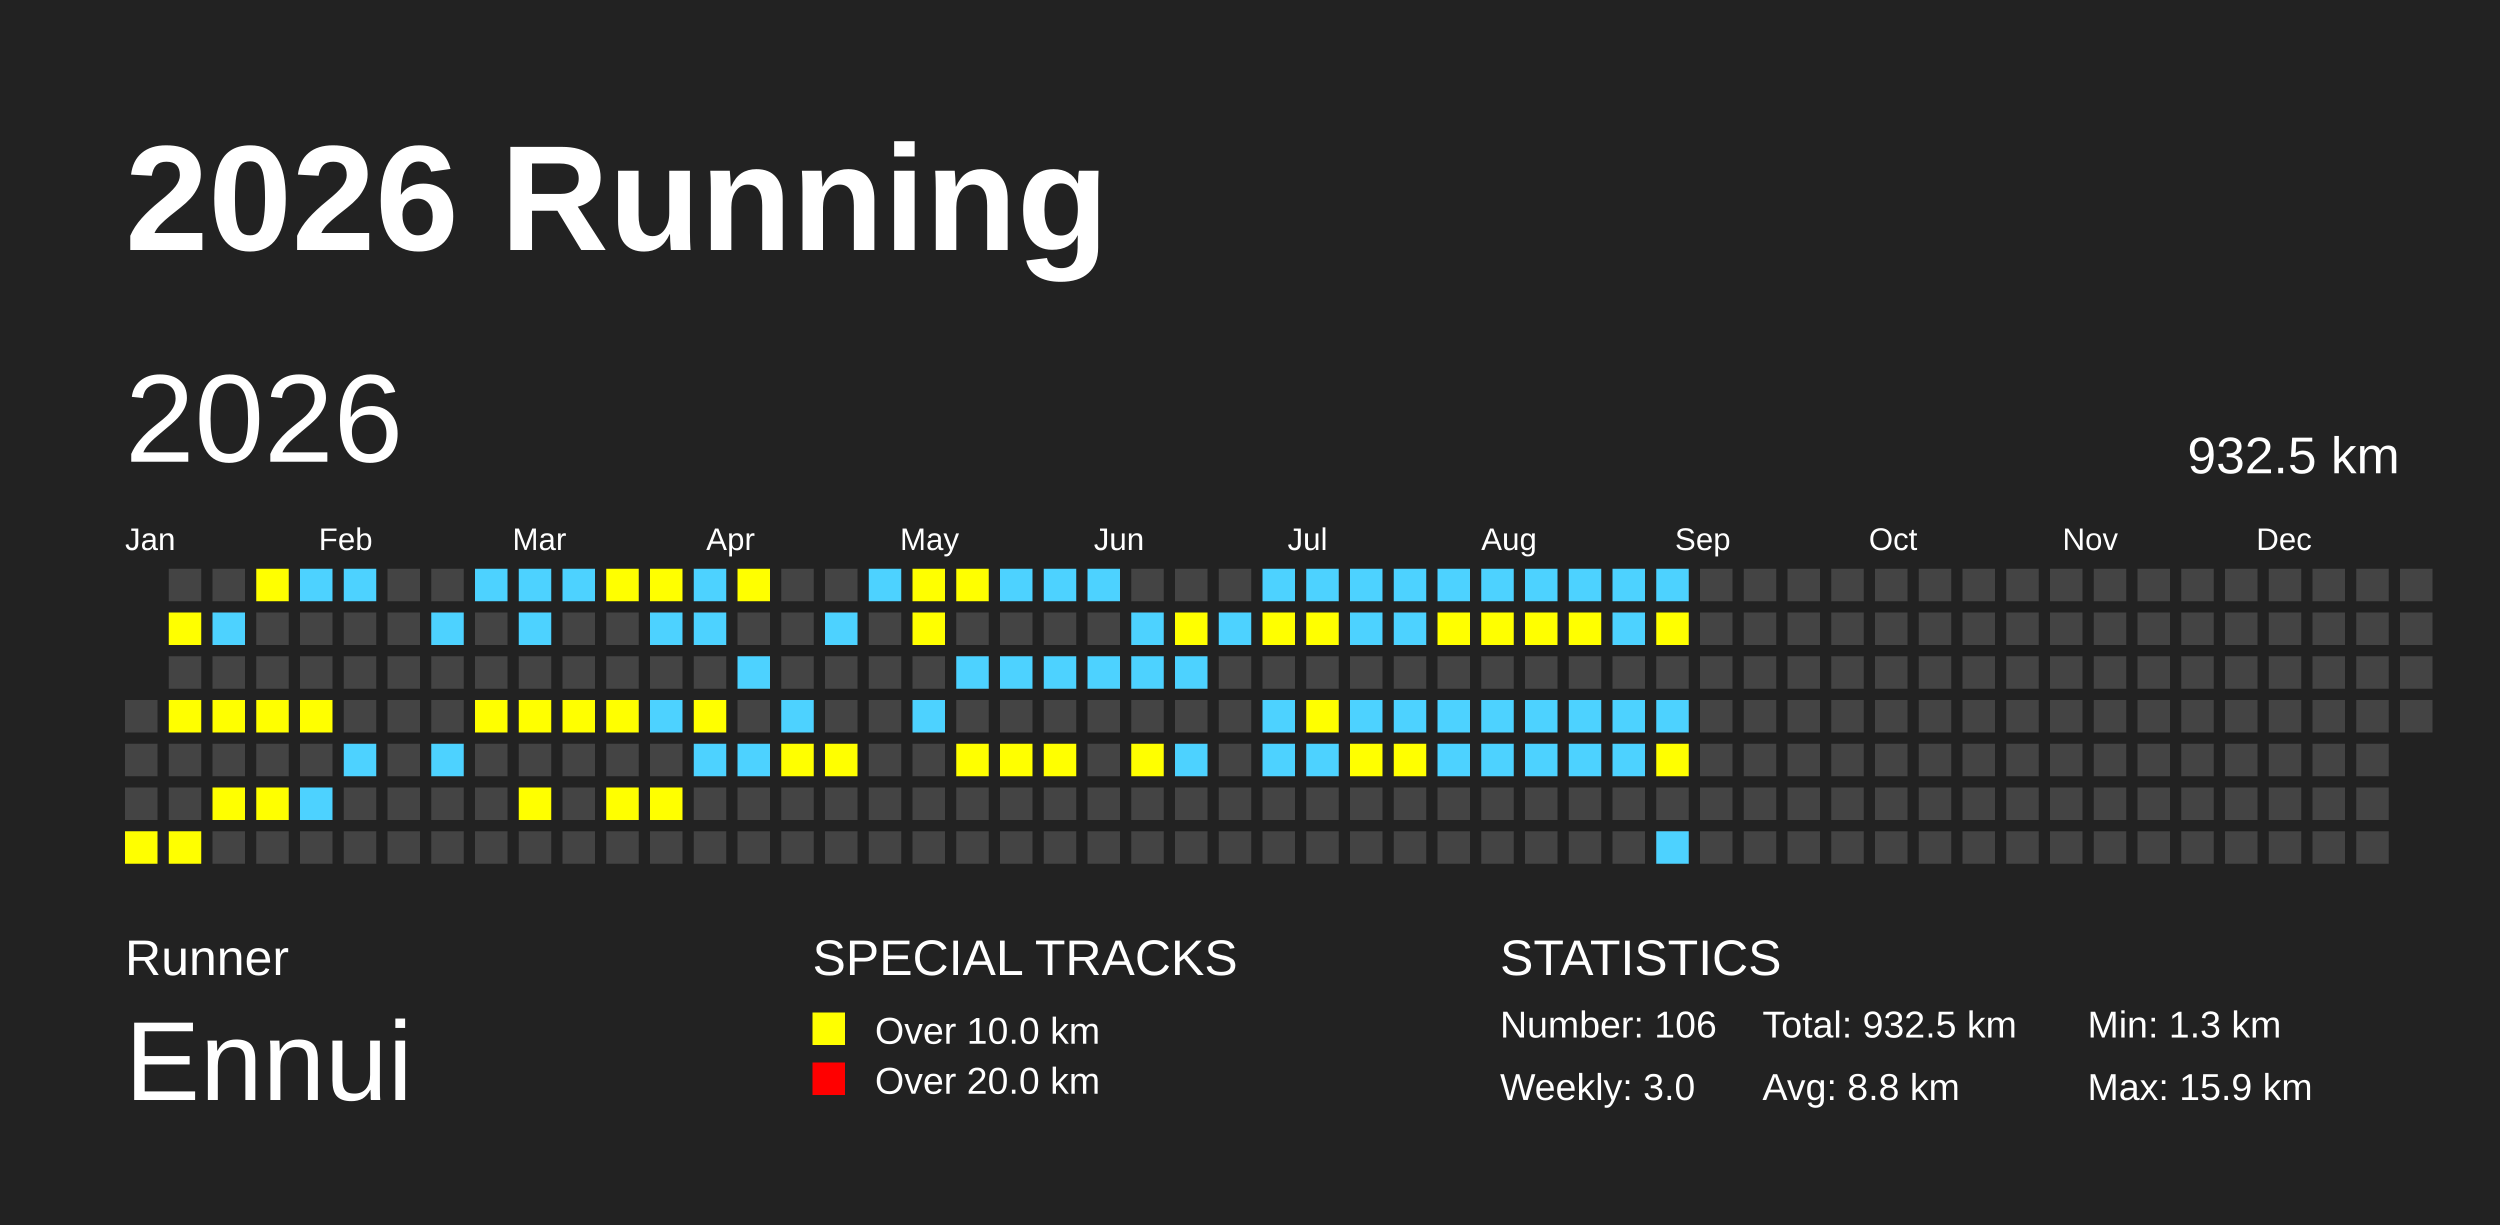
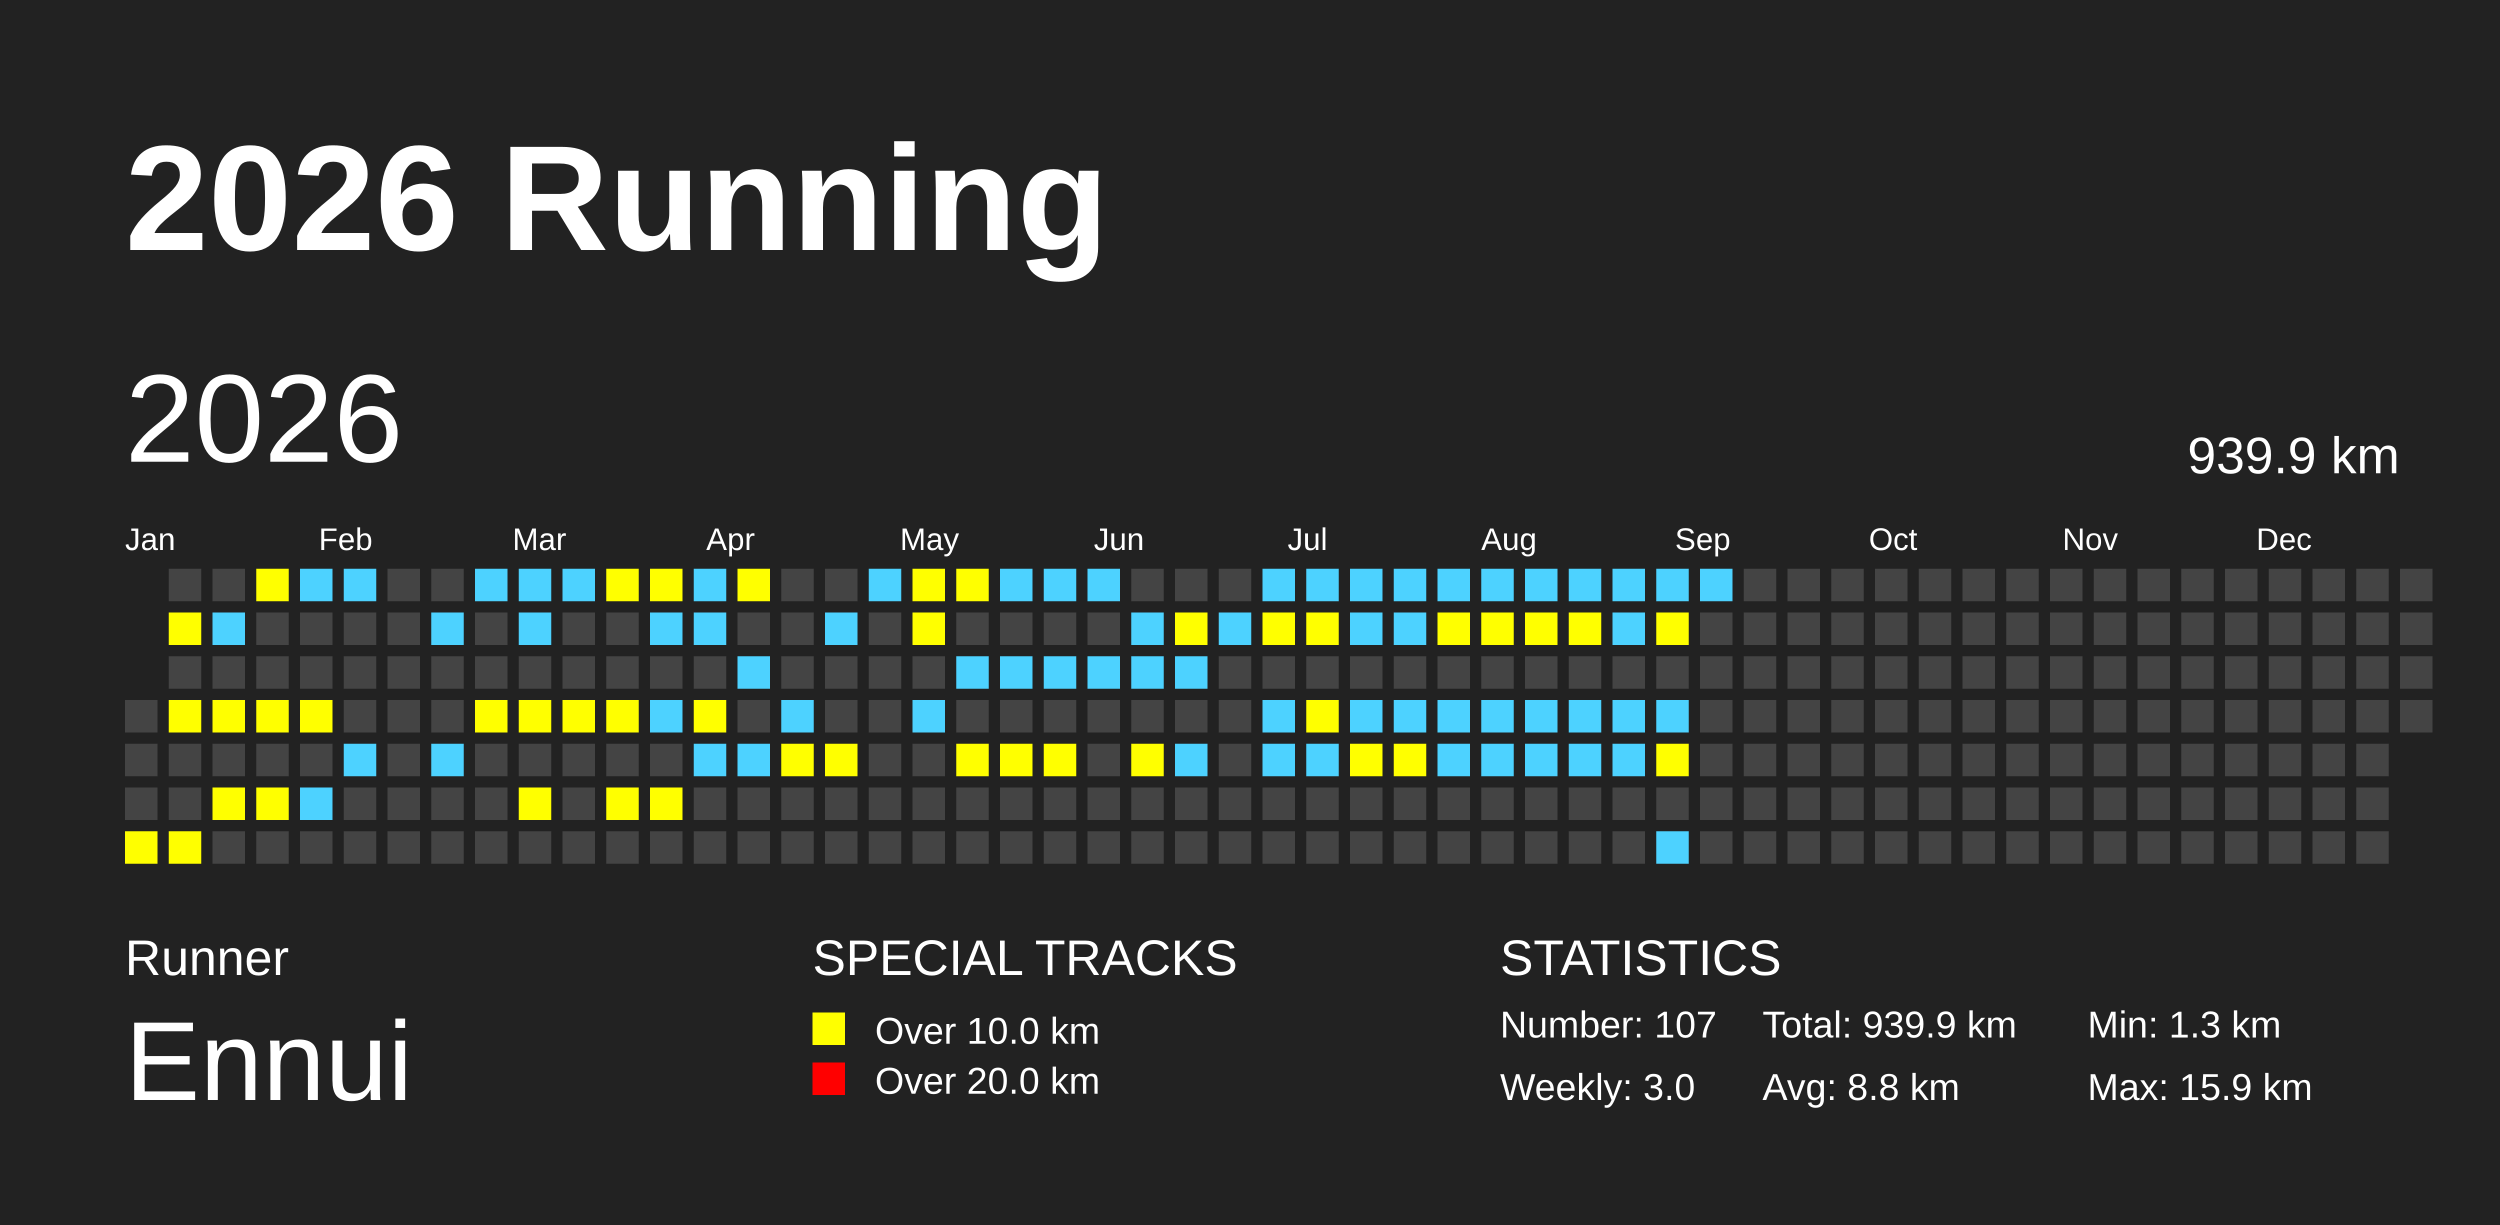
<svg xmlns="http://www.w3.org/2000/svg" baseProfile="full" height="98mm" version="1.1" viewBox="0,0,200,98" width="200mm">
  <defs />
  <rect fill="#222222" height="98" width="200" x="0" y="0" />
  <text fill="#FFFFFF" style="font-size:12px; font-family:Arial; font-weight:bold;" x="10" y="20">2026 Running</text>
  <text fill="#FFFFFF" style="font-size:4px; font-family:Arial" x="10" y="78">Runner</text>
  <text fill="#FFFFFF" style="font-size:9px; font-family:Arial" x="10" y="88">Ennui</text>
  <text fill="#FFFFFF" style="font-size:4px; font-family:Arial" x="65" y="78">SPECIAL TRACKS</text>
  <rect fill="yellow" height="2.6" width="2.6" x="65" y="81" />
  <text fill="#FFFFFF" style="font-size:3px; font-family:Arial" x="70" y="83.5">Over 10.0 km</text>
  <rect fill="red" height="2.6" width="2.6" x="65" y="85" />
  <text fill="#FFFFFF" style="font-size:3px; font-family:Arial" x="70" y="87.5">Over 20.0 km</text>
  <text fill="#FFFFFF" style="font-size:4px; font-family:Arial" x="120" y="78">STATISTICS</text>
-   <text fill="#FFFFFF" style="font-size:3px; font-family:Arial" x="120" y="83">Number: 106</text>
+   <text fill="#FFFFFF" style="font-size:3px; font-family:Arial" x="120" y="83">Number: 107</text>
  <text fill="#FFFFFF" style="font-size:3px; font-family:Arial" x="120" y="88">Weekly: 3.0</text>
-   <text fill="#FFFFFF" style="font-size:3px; font-family:Arial" x="141" y="83">Total: 932.5 km</text>
+   <text fill="#FFFFFF" style="font-size:3px; font-family:Arial" x="141" y="83">Total: 939.9 km</text>
  <text fill="#FFFFFF" style="font-size:3px; font-family:Arial" x="141" y="88">Avg: 8.8 km</text>
  <text fill="#FFFFFF" style="font-size:3px; font-family:Arial" x="167" y="83">Min: 1.3 km</text>
  <text fill="#FFFFFF" style="font-size:3px; font-family:Arial" x="167" y="88">Max: 15.9 km</text>
  <text dominant-baseline="hanging" fill="#FFFFFF" style="font-size:10.0px; font-family:Arial;" x="10" y="30">2026</text>
-   <text dominant-baseline="hanging" fill="#FFFFFF" style="font-size:4.125px; font-family:Arial;" x="175" y="35">932.5 km</text>
+   <text dominant-baseline="hanging" fill="#FFFFFF" style="font-size:4.125px; font-family:Arial;" x="175" y="35">939.9 km</text>
  <text fill="#FFFFFF" style="font-size:2.5px; font-family:Arial" x="10.0" y="44">Jan</text>
  <text fill="#FFFFFF" style="font-size:2.5px; font-family:Arial" x="25.5" y="44">Feb</text>
  <text fill="#FFFFFF" style="font-size:2.5px; font-family:Arial" x="41.0" y="44">Mar</text>
  <text fill="#FFFFFF" style="font-size:2.5px; font-family:Arial" x="56.5" y="44">Apr</text>
  <text fill="#FFFFFF" style="font-size:2.5px; font-family:Arial" x="72.0" y="44">May</text>
  <text fill="#FFFFFF" style="font-size:2.5px; font-family:Arial" x="87.5" y="44">Jun</text>
  <text fill="#FFFFFF" style="font-size:2.5px; font-family:Arial" x="103.0" y="44">Jul</text>
  <text fill="#FFFFFF" style="font-size:2.5px; font-family:Arial" x="118.5" y="44">Aug</text>
  <text fill="#FFFFFF" style="font-size:2.5px; font-family:Arial" x="134.0" y="44">Sep</text>
  <text fill="#FFFFFF" style="font-size:2.5px; font-family:Arial" x="149.5" y="44">Oct</text>
  <text fill="#FFFFFF" style="font-size:2.5px; font-family:Arial" x="165.0" y="44">Nov</text>
  <text fill="#FFFFFF" style="font-size:2.5px; font-family:Arial" x="180.5" y="44">Dec</text>
  <rect fill="#444444" height="2.6" width="2.6" x="10.0" y="56.0" />
  <rect fill="#444444" height="2.6" width="2.6" x="10.0" y="59.5" />
  <rect fill="#444444" height="2.6" width="2.6" x="10.0" y="63.0" />
  <rect fill="yellow" height="2.6" width="2.6" x="10.0" y="66.5" />
  <rect fill="#444444" height="2.6" width="2.6" x="13.5" y="45.5" />
  <rect fill="yellow" height="2.6" width="2.6" x="13.5" y="49.0" />
  <rect fill="#444444" height="2.6" width="2.6" x="13.5" y="52.5" />
  <rect fill="yellow" height="2.6" width="2.6" x="13.5" y="56.0" />
  <rect fill="#444444" height="2.6" width="2.6" x="13.5" y="59.5" />
  <rect fill="#444444" height="2.6" width="2.6" x="13.5" y="63.0" />
  <rect fill="yellow" height="2.6" width="2.6" x="13.5" y="66.5" />
  <rect fill="#444444" height="2.6" width="2.6" x="17.0" y="45.5" />
  <rect fill="#4DD2FF" height="2.6" width="2.6" x="17.0" y="49.0" />
  <rect fill="#444444" height="2.6" width="2.6" x="17.0" y="52.5" />
  <rect fill="yellow" height="2.6" width="2.6" x="17.0" y="56.0" />
  <rect fill="#444444" height="2.6" width="2.6" x="17.0" y="59.5" />
  <rect fill="yellow" height="2.6" width="2.6" x="17.0" y="63.0" />
  <rect fill="#444444" height="2.6" width="2.6" x="17.0" y="66.5" />
  <rect fill="yellow" height="2.6" width="2.6" x="20.5" y="45.5" />
  <rect fill="#444444" height="2.6" width="2.6" x="20.5" y="49.0" />
  <rect fill="#444444" height="2.6" width="2.6" x="20.5" y="52.5" />
  <rect fill="yellow" height="2.6" width="2.6" x="20.5" y="56.0" />
  <rect fill="#444444" height="2.6" width="2.6" x="20.5" y="59.5" />
  <rect fill="yellow" height="2.6" width="2.6" x="20.5" y="63.0" />
  <rect fill="#444444" height="2.6" width="2.6" x="20.5" y="66.5" />
  <rect fill="#4DD2FF" height="2.6" width="2.6" x="24.0" y="45.5" />
  <rect fill="#444444" height="2.6" width="2.6" x="24.0" y="49.0" />
  <rect fill="#444444" height="2.6" width="2.6" x="24.0" y="52.5" />
  <rect fill="yellow" height="2.6" width="2.6" x="24.0" y="56.0" />
  <rect fill="#444444" height="2.6" width="2.6" x="24.0" y="59.5" />
  <rect fill="#4DD2FF" height="2.6" width="2.6" x="24.0" y="63.0" />
  <rect fill="#444444" height="2.6" width="2.6" x="24.0" y="66.5" />
  <rect fill="#4DD2FF" height="2.6" width="2.6" x="27.5" y="45.5" />
  <rect fill="#444444" height="2.6" width="2.6" x="27.5" y="49.0" />
  <rect fill="#444444" height="2.6" width="2.6" x="27.5" y="52.5" />
  <rect fill="#444444" height="2.6" width="2.6" x="27.5" y="56.0" />
  <rect fill="#4DD2FF" height="2.6" width="2.6" x="27.5" y="59.5" />
  <rect fill="#444444" height="2.6" width="2.6" x="27.5" y="63.0" />
  <rect fill="#444444" height="2.6" width="2.6" x="27.5" y="66.5" />
  <rect fill="#444444" height="2.6" width="2.6" x="31.0" y="45.5" />
  <rect fill="#444444" height="2.6" width="2.6" x="31.0" y="49.0" />
  <rect fill="#444444" height="2.6" width="2.6" x="31.0" y="52.5" />
  <rect fill="#444444" height="2.6" width="2.6" x="31.0" y="56.0" />
  <rect fill="#444444" height="2.6" width="2.6" x="31.0" y="59.5" />
  <rect fill="#444444" height="2.6" width="2.6" x="31.0" y="63.0" />
  <rect fill="#444444" height="2.6" width="2.6" x="31.0" y="66.5" />
  <rect fill="#444444" height="2.6" width="2.6" x="34.5" y="45.5" />
  <rect fill="#4DD2FF" height="2.6" width="2.6" x="34.5" y="49.0" />
  <rect fill="#444444" height="2.6" width="2.6" x="34.5" y="52.5" />
  <rect fill="#444444" height="2.6" width="2.6" x="34.5" y="56.0" />
  <rect fill="#4DD2FF" height="2.6" width="2.6" x="34.5" y="59.5" />
  <rect fill="#444444" height="2.6" width="2.6" x="34.5" y="63.0" />
  <rect fill="#444444" height="2.6" width="2.6" x="34.5" y="66.5" />
  <rect fill="#4DD2FF" height="2.6" width="2.6" x="38.0" y="45.5" />
  <rect fill="#444444" height="2.6" width="2.6" x="38.0" y="49.0" />
  <rect fill="#444444" height="2.6" width="2.6" x="38.0" y="52.5" />
  <rect fill="yellow" height="2.6" width="2.6" x="38.0" y="56.0" />
  <rect fill="#444444" height="2.6" width="2.6" x="38.0" y="59.5" />
  <rect fill="#444444" height="2.6" width="2.6" x="38.0" y="63.0" />
  <rect fill="#444444" height="2.6" width="2.6" x="38.0" y="66.5" />
  <rect fill="#4DD2FF" height="2.6" width="2.6" x="41.5" y="45.5" />
  <rect fill="#4DD2FF" height="2.6" width="2.6" x="41.5" y="49.0" />
  <rect fill="#444444" height="2.6" width="2.6" x="41.5" y="52.5" />
  <rect fill="yellow" height="2.6" width="2.6" x="41.5" y="56.0" />
  <rect fill="#444444" height="2.6" width="2.6" x="41.5" y="59.5" />
  <rect fill="yellow" height="2.6" width="2.6" x="41.5" y="63.0" />
  <rect fill="#444444" height="2.6" width="2.6" x="41.5" y="66.5" />
  <rect fill="#4DD2FF" height="2.6" width="2.6" x="45.0" y="45.5" />
  <rect fill="#444444" height="2.6" width="2.6" x="45.0" y="49.0" />
  <rect fill="#444444" height="2.6" width="2.6" x="45.0" y="52.5" />
  <rect fill="yellow" height="2.6" width="2.6" x="45.0" y="56.0" />
  <rect fill="#444444" height="2.6" width="2.6" x="45.0" y="59.5" />
  <rect fill="#444444" height="2.6" width="2.6" x="45.0" y="63.0" />
  <rect fill="#444444" height="2.6" width="2.6" x="45.0" y="66.5" />
  <rect fill="yellow" height="2.6" width="2.6" x="48.5" y="45.5" />
  <rect fill="#444444" height="2.6" width="2.6" x="48.5" y="49.0" />
  <rect fill="#444444" height="2.6" width="2.6" x="48.5" y="52.5" />
  <rect fill="yellow" height="2.6" width="2.6" x="48.5" y="56.0" />
  <rect fill="#444444" height="2.6" width="2.6" x="48.5" y="59.5" />
  <rect fill="yellow" height="2.6" width="2.6" x="48.5" y="63.0" />
  <rect fill="#444444" height="2.6" width="2.6" x="48.5" y="66.5" />
  <rect fill="yellow" height="2.6" width="2.6" x="52.0" y="45.5" />
  <rect fill="#4DD2FF" height="2.6" width="2.6" x="52.0" y="49.0" />
  <rect fill="#444444" height="2.6" width="2.6" x="52.0" y="52.5" />
  <rect fill="#4DD2FF" height="2.6" width="2.6" x="52.0" y="56.0" />
  <rect fill="#444444" height="2.6" width="2.6" x="52.0" y="59.5" />
  <rect fill="yellow" height="2.6" width="2.6" x="52.0" y="63.0" />
  <rect fill="#444444" height="2.6" width="2.6" x="52.0" y="66.5" />
  <rect fill="#4DD2FF" height="2.6" width="2.6" x="55.5" y="45.5" />
  <rect fill="#4DD2FF" height="2.6" width="2.6" x="55.5" y="49.0" />
  <rect fill="#444444" height="2.6" width="2.6" x="55.5" y="52.5" />
  <rect fill="yellow" height="2.6" width="2.6" x="55.5" y="56.0" />
  <rect fill="#4DD2FF" height="2.6" width="2.6" x="55.5" y="59.5" />
  <rect fill="#444444" height="2.6" width="2.6" x="55.5" y="63.0" />
  <rect fill="#444444" height="2.6" width="2.6" x="55.5" y="66.5" />
  <rect fill="yellow" height="2.6" width="2.6" x="59.0" y="45.5" />
  <rect fill="#444444" height="2.6" width="2.6" x="59.0" y="49.0" />
  <rect fill="#4DD2FF" height="2.6" width="2.6" x="59.0" y="52.5" />
  <rect fill="#444444" height="2.6" width="2.6" x="59.0" y="56.0" />
  <rect fill="#4DD2FF" height="2.6" width="2.6" x="59.0" y="59.5" />
  <rect fill="#444444" height="2.6" width="2.6" x="59.0" y="63.0" />
  <rect fill="#444444" height="2.6" width="2.6" x="59.0" y="66.5" />
  <rect fill="#444444" height="2.6" width="2.6" x="62.5" y="45.5" />
  <rect fill="#444444" height="2.6" width="2.6" x="62.5" y="49.0" />
  <rect fill="#444444" height="2.6" width="2.6" x="62.5" y="52.5" />
  <rect fill="#4DD2FF" height="2.6" width="2.6" x="62.5" y="56.0" />
  <rect fill="yellow" height="2.6" width="2.6" x="62.5" y="59.5" />
  <rect fill="#444444" height="2.6" width="2.6" x="62.5" y="63.0" />
  <rect fill="#444444" height="2.6" width="2.6" x="62.5" y="66.5" />
  <rect fill="#444444" height="2.6" width="2.6" x="66.0" y="45.5" />
  <rect fill="#4DD2FF" height="2.6" width="2.6" x="66.0" y="49.0" />
  <rect fill="#444444" height="2.6" width="2.6" x="66.0" y="52.5" />
  <rect fill="#444444" height="2.6" width="2.6" x="66.0" y="56.0" />
  <rect fill="yellow" height="2.6" width="2.6" x="66.0" y="59.5" />
  <rect fill="#444444" height="2.6" width="2.6" x="66.0" y="63.0" />
  <rect fill="#444444" height="2.6" width="2.6" x="66.0" y="66.5" />
  <rect fill="#4DD2FF" height="2.6" width="2.6" x="69.5" y="45.5" />
  <rect fill="#444444" height="2.6" width="2.6" x="69.5" y="49.0" />
  <rect fill="#444444" height="2.6" width="2.6" x="69.5" y="52.5" />
  <rect fill="#444444" height="2.6" width="2.6" x="69.5" y="56.0" />
  <rect fill="#444444" height="2.6" width="2.6" x="69.5" y="59.5" />
  <rect fill="#444444" height="2.6" width="2.6" x="69.5" y="63.0" />
  <rect fill="#444444" height="2.6" width="2.6" x="69.5" y="66.5" />
  <rect fill="yellow" height="2.6" width="2.6" x="73.0" y="45.5" />
  <rect fill="yellow" height="2.6" width="2.6" x="73.0" y="49.0" />
  <rect fill="#444444" height="2.6" width="2.6" x="73.0" y="52.5" />
  <rect fill="#4DD2FF" height="2.6" width="2.6" x="73.0" y="56.0" />
  <rect fill="#444444" height="2.6" width="2.6" x="73.0" y="59.5" />
  <rect fill="#444444" height="2.6" width="2.6" x="73.0" y="63.0" />
  <rect fill="#444444" height="2.6" width="2.6" x="73.0" y="66.5" />
  <rect fill="yellow" height="2.6" width="2.6" x="76.5" y="45.5" />
  <rect fill="#444444" height="2.6" width="2.6" x="76.5" y="49.0" />
  <rect fill="#4DD2FF" height="2.6" width="2.6" x="76.5" y="52.5" />
  <rect fill="#444444" height="2.6" width="2.6" x="76.5" y="56.0" />
  <rect fill="yellow" height="2.6" width="2.6" x="76.5" y="59.5" />
  <rect fill="#444444" height="2.6" width="2.6" x="76.5" y="63.0" />
  <rect fill="#444444" height="2.6" width="2.6" x="76.5" y="66.5" />
  <rect fill="#4DD2FF" height="2.6" width="2.6" x="80.0" y="45.5" />
  <rect fill="#444444" height="2.6" width="2.6" x="80.0" y="49.0" />
  <rect fill="#4DD2FF" height="2.6" width="2.6" x="80.0" y="52.5" />
  <rect fill="#444444" height="2.6" width="2.6" x="80.0" y="56.0" />
  <rect fill="yellow" height="2.6" width="2.6" x="80.0" y="59.5" />
  <rect fill="#444444" height="2.6" width="2.6" x="80.0" y="63.0" />
  <rect fill="#444444" height="2.6" width="2.6" x="80.0" y="66.5" />
  <rect fill="#4DD2FF" height="2.6" width="2.6" x="83.5" y="45.5" />
  <rect fill="#444444" height="2.6" width="2.6" x="83.5" y="49.0" />
  <rect fill="#4DD2FF" height="2.6" width="2.6" x="83.5" y="52.5" />
  <rect fill="#444444" height="2.6" width="2.6" x="83.5" y="56.0" />
  <rect fill="yellow" height="2.6" width="2.6" x="83.5" y="59.5" />
  <rect fill="#444444" height="2.6" width="2.6" x="83.5" y="63.0" />
  <rect fill="#444444" height="2.6" width="2.6" x="83.5" y="66.5" />
  <rect fill="#4DD2FF" height="2.6" width="2.6" x="87.0" y="45.5" />
  <rect fill="#444444" height="2.6" width="2.6" x="87.0" y="49.0" />
  <rect fill="#4DD2FF" height="2.6" width="2.6" x="87.0" y="52.5" />
  <rect fill="#444444" height="2.6" width="2.6" x="87.0" y="56.0" />
  <rect fill="#444444" height="2.6" width="2.6" x="87.0" y="59.5" />
  <rect fill="#444444" height="2.6" width="2.6" x="87.0" y="63.0" />
  <rect fill="#444444" height="2.6" width="2.6" x="87.0" y="66.5" />
  <rect fill="#444444" height="2.6" width="2.6" x="90.5" y="45.5" />
  <rect fill="#4DD2FF" height="2.6" width="2.6" x="90.5" y="49.0" />
  <rect fill="#4DD2FF" height="2.6" width="2.6" x="90.5" y="52.5" />
  <rect fill="#444444" height="2.6" width="2.6" x="90.5" y="56.0" />
  <rect fill="yellow" height="2.6" width="2.6" x="90.5" y="59.5" />
  <rect fill="#444444" height="2.6" width="2.6" x="90.5" y="63.0" />
  <rect fill="#444444" height="2.6" width="2.6" x="90.5" y="66.5" />
  <rect fill="#444444" height="2.6" width="2.6" x="94.0" y="45.5" />
  <rect fill="yellow" height="2.6" width="2.6" x="94.0" y="49.0" />
  <rect fill="#4DD2FF" height="2.6" width="2.6" x="94.0" y="52.5" />
  <rect fill="#444444" height="2.6" width="2.6" x="94.0" y="56.0" />
  <rect fill="#4DD2FF" height="2.6" width="2.6" x="94.0" y="59.5" />
  <rect fill="#444444" height="2.6" width="2.6" x="94.0" y="63.0" />
  <rect fill="#444444" height="2.6" width="2.6" x="94.0" y="66.5" />
  <rect fill="#444444" height="2.6" width="2.6" x="97.5" y="45.5" />
  <rect fill="#4DD2FF" height="2.6" width="2.6" x="97.5" y="49.0" />
  <rect fill="#444444" height="2.6" width="2.6" x="97.5" y="52.5" />
  <rect fill="#444444" height="2.6" width="2.6" x="97.5" y="56.0" />
  <rect fill="#444444" height="2.6" width="2.6" x="97.5" y="59.5" />
  <rect fill="#444444" height="2.6" width="2.6" x="97.5" y="63.0" />
  <rect fill="#444444" height="2.6" width="2.6" x="97.5" y="66.5" />
  <rect fill="#4DD2FF" height="2.6" width="2.6" x="101.0" y="45.5" />
  <rect fill="yellow" height="2.6" width="2.6" x="101.0" y="49.0" />
  <rect fill="#444444" height="2.6" width="2.6" x="101.0" y="52.5" />
  <rect fill="#4DD2FF" height="2.6" width="2.6" x="101.0" y="56.0" />
  <rect fill="#4DD2FF" height="2.6" width="2.6" x="101.0" y="59.5" />
  <rect fill="#444444" height="2.6" width="2.6" x="101.0" y="63.0" />
  <rect fill="#444444" height="2.6" width="2.6" x="101.0" y="66.5" />
  <rect fill="#4DD2FF" height="2.6" width="2.6" x="104.5" y="45.5" />
  <rect fill="yellow" height="2.6" width="2.6" x="104.5" y="49.0" />
  <rect fill="#444444" height="2.6" width="2.6" x="104.5" y="52.5" />
  <rect fill="yellow" height="2.6" width="2.6" x="104.5" y="56.0" />
  <rect fill="#4DD2FF" height="2.6" width="2.6" x="104.5" y="59.5" />
  <rect fill="#444444" height="2.6" width="2.6" x="104.5" y="63.0" />
  <rect fill="#444444" height="2.6" width="2.6" x="104.5" y="66.5" />
  <rect fill="#4DD2FF" height="2.6" width="2.6" x="108.0" y="45.5" />
  <rect fill="#4DD2FF" height="2.6" width="2.6" x="108.0" y="49.0" />
  <rect fill="#444444" height="2.6" width="2.6" x="108.0" y="52.5" />
  <rect fill="#4DD2FF" height="2.6" width="2.6" x="108.0" y="56.0" />
  <rect fill="yellow" height="2.6" width="2.6" x="108.0" y="59.5" />
  <rect fill="#444444" height="2.6" width="2.6" x="108.0" y="63.0" />
  <rect fill="#444444" height="2.6" width="2.6" x="108.0" y="66.5" />
  <rect fill="#4DD2FF" height="2.6" width="2.6" x="111.5" y="45.5" />
  <rect fill="#4DD2FF" height="2.6" width="2.6" x="111.5" y="49.0" />
  <rect fill="#444444" height="2.6" width="2.6" x="111.5" y="52.5" />
  <rect fill="#4DD2FF" height="2.6" width="2.6" x="111.5" y="56.0" />
  <rect fill="yellow" height="2.6" width="2.6" x="111.5" y="59.5" />
  <rect fill="#444444" height="2.6" width="2.6" x="111.5" y="63.0" />
  <rect fill="#444444" height="2.6" width="2.6" x="111.5" y="66.5" />
  <rect fill="#4DD2FF" height="2.6" width="2.6" x="115.0" y="45.5" />
  <rect fill="yellow" height="2.6" width="2.6" x="115.0" y="49.0" />
  <rect fill="#444444" height="2.6" width="2.6" x="115.0" y="52.5" />
  <rect fill="#4DD2FF" height="2.6" width="2.6" x="115.0" y="56.0" />
  <rect fill="#4DD2FF" height="2.6" width="2.6" x="115.0" y="59.5" />
  <rect fill="#444444" height="2.6" width="2.6" x="115.0" y="63.0" />
  <rect fill="#444444" height="2.6" width="2.6" x="115.0" y="66.5" />
  <rect fill="#4DD2FF" height="2.6" width="2.6" x="118.5" y="45.5" />
  <rect fill="yellow" height="2.6" width="2.6" x="118.5" y="49.0" />
  <rect fill="#444444" height="2.6" width="2.6" x="118.5" y="52.5" />
  <rect fill="#4DD2FF" height="2.6" width="2.6" x="118.5" y="56.0" />
  <rect fill="#4DD2FF" height="2.6" width="2.6" x="118.5" y="59.5" />
  <rect fill="#444444" height="2.6" width="2.6" x="118.5" y="63.0" />
  <rect fill="#444444" height="2.6" width="2.6" x="118.5" y="66.5" />
  <rect fill="#4DD2FF" height="2.6" width="2.6" x="122.0" y="45.5" />
  <rect fill="yellow" height="2.6" width="2.6" x="122.0" y="49.0" />
  <rect fill="#444444" height="2.6" width="2.6" x="122.0" y="52.5" />
  <rect fill="#4DD2FF" height="2.6" width="2.6" x="122.0" y="56.0" />
  <rect fill="#4DD2FF" height="2.6" width="2.6" x="122.0" y="59.5" />
  <rect fill="#444444" height="2.6" width="2.6" x="122.0" y="63.0" />
  <rect fill="#444444" height="2.6" width="2.6" x="122.0" y="66.5" />
  <rect fill="#4DD2FF" height="2.6" width="2.6" x="125.5" y="45.5" />
  <rect fill="yellow" height="2.6" width="2.6" x="125.5" y="49.0" />
  <rect fill="#444444" height="2.6" width="2.6" x="125.5" y="52.5" />
  <rect fill="#4DD2FF" height="2.6" width="2.6" x="125.5" y="56.0" />
  <rect fill="#4DD2FF" height="2.6" width="2.6" x="125.5" y="59.5" />
  <rect fill="#444444" height="2.6" width="2.6" x="125.5" y="63.0" />
  <rect fill="#444444" height="2.6" width="2.6" x="125.5" y="66.5" />
  <rect fill="#4DD2FF" height="2.6" width="2.6" x="129.0" y="45.5" />
  <rect fill="#4DD2FF" height="2.6" width="2.6" x="129.0" y="49.0" />
  <rect fill="#444444" height="2.6" width="2.6" x="129.0" y="52.5" />
  <rect fill="#4DD2FF" height="2.6" width="2.6" x="129.0" y="56.0" />
  <rect fill="#4DD2FF" height="2.6" width="2.6" x="129.0" y="59.5" />
  <rect fill="#444444" height="2.6" width="2.6" x="129.0" y="63.0" />
  <rect fill="#444444" height="2.6" width="2.6" x="129.0" y="66.5" />
  <rect fill="#4DD2FF" height="2.6" width="2.6" x="132.5" y="45.5" />
  <rect fill="yellow" height="2.6" width="2.6" x="132.5" y="49.0" />
  <rect fill="#444444" height="2.6" width="2.6" x="132.5" y="52.5" />
  <rect fill="#4DD2FF" height="2.6" width="2.6" x="132.5" y="56.0" />
  <rect fill="yellow" height="2.6" width="2.6" x="132.5" y="59.5" />
  <rect fill="#444444" height="2.6" width="2.6" x="132.5" y="63.0" />
  <rect fill="#4DD2FF" height="2.6" width="2.6" x="132.5" y="66.5" />
-   <rect fill="#444444" height="2.6" width="2.6" x="136.0" y="45.5" />
+   <rect fill="#4DD2FF" height="2.6" width="2.6" x="136.0" y="45.5" />
  <rect fill="#444444" height="2.6" width="2.6" x="136.0" y="49.0" />
  <rect fill="#444444" height="2.6" width="2.6" x="136.0" y="52.5" />
  <rect fill="#444444" height="2.6" width="2.6" x="136.0" y="56.0" />
  <rect fill="#444444" height="2.6" width="2.6" x="136.0" y="59.5" />
  <rect fill="#444444" height="2.6" width="2.6" x="136.0" y="63.0" />
  <rect fill="#444444" height="2.6" width="2.6" x="136.0" y="66.5" />
  <rect fill="#444444" height="2.6" width="2.6" x="139.5" y="45.5" />
  <rect fill="#444444" height="2.6" width="2.6" x="139.5" y="49.0" />
  <rect fill="#444444" height="2.6" width="2.6" x="139.5" y="52.5" />
  <rect fill="#444444" height="2.6" width="2.6" x="139.5" y="56.0" />
  <rect fill="#444444" height="2.6" width="2.6" x="139.5" y="59.5" />
  <rect fill="#444444" height="2.6" width="2.6" x="139.5" y="63.0" />
  <rect fill="#444444" height="2.6" width="2.6" x="139.5" y="66.5" />
  <rect fill="#444444" height="2.6" width="2.6" x="143.0" y="45.5" />
  <rect fill="#444444" height="2.6" width="2.6" x="143.0" y="49.0" />
  <rect fill="#444444" height="2.6" width="2.6" x="143.0" y="52.5" />
  <rect fill="#444444" height="2.6" width="2.6" x="143.0" y="56.0" />
  <rect fill="#444444" height="2.6" width="2.6" x="143.0" y="59.5" />
  <rect fill="#444444" height="2.6" width="2.6" x="143.0" y="63.0" />
  <rect fill="#444444" height="2.6" width="2.6" x="143.0" y="66.5" />
  <rect fill="#444444" height="2.6" width="2.6" x="146.5" y="45.5" />
  <rect fill="#444444" height="2.6" width="2.6" x="146.5" y="49.0" />
  <rect fill="#444444" height="2.6" width="2.6" x="146.5" y="52.5" />
  <rect fill="#444444" height="2.6" width="2.6" x="146.5" y="56.0" />
  <rect fill="#444444" height="2.6" width="2.6" x="146.5" y="59.5" />
  <rect fill="#444444" height="2.6" width="2.6" x="146.5" y="63.0" />
  <rect fill="#444444" height="2.6" width="2.6" x="146.5" y="66.5" />
  <rect fill="#444444" height="2.6" width="2.6" x="150.0" y="45.5" />
  <rect fill="#444444" height="2.6" width="2.6" x="150.0" y="49.0" />
  <rect fill="#444444" height="2.6" width="2.6" x="150.0" y="52.5" />
  <rect fill="#444444" height="2.6" width="2.6" x="150.0" y="56.0" />
  <rect fill="#444444" height="2.6" width="2.6" x="150.0" y="59.5" />
  <rect fill="#444444" height="2.6" width="2.6" x="150.0" y="63.0" />
  <rect fill="#444444" height="2.6" width="2.6" x="150.0" y="66.5" />
  <rect fill="#444444" height="2.6" width="2.6" x="153.5" y="45.5" />
  <rect fill="#444444" height="2.6" width="2.6" x="153.5" y="49.0" />
  <rect fill="#444444" height="2.6" width="2.6" x="153.5" y="52.5" />
  <rect fill="#444444" height="2.6" width="2.6" x="153.5" y="56.0" />
  <rect fill="#444444" height="2.6" width="2.6" x="153.5" y="59.5" />
  <rect fill="#444444" height="2.6" width="2.6" x="153.5" y="63.0" />
  <rect fill="#444444" height="2.6" width="2.6" x="153.5" y="66.5" />
  <rect fill="#444444" height="2.6" width="2.6" x="157.0" y="45.5" />
  <rect fill="#444444" height="2.6" width="2.6" x="157.0" y="49.0" />
  <rect fill="#444444" height="2.6" width="2.6" x="157.0" y="52.5" />
  <rect fill="#444444" height="2.6" width="2.6" x="157.0" y="56.0" />
  <rect fill="#444444" height="2.6" width="2.6" x="157.0" y="59.5" />
  <rect fill="#444444" height="2.6" width="2.6" x="157.0" y="63.0" />
  <rect fill="#444444" height="2.6" width="2.6" x="157.0" y="66.5" />
  <rect fill="#444444" height="2.6" width="2.6" x="160.5" y="45.5" />
  <rect fill="#444444" height="2.6" width="2.6" x="160.5" y="49.0" />
  <rect fill="#444444" height="2.6" width="2.6" x="160.5" y="52.5" />
  <rect fill="#444444" height="2.6" width="2.6" x="160.5" y="56.0" />
  <rect fill="#444444" height="2.6" width="2.6" x="160.5" y="59.5" />
  <rect fill="#444444" height="2.6" width="2.6" x="160.5" y="63.0" />
  <rect fill="#444444" height="2.6" width="2.6" x="160.5" y="66.5" />
  <rect fill="#444444" height="2.6" width="2.6" x="164.0" y="45.5" />
  <rect fill="#444444" height="2.6" width="2.6" x="164.0" y="49.0" />
  <rect fill="#444444" height="2.6" width="2.6" x="164.0" y="52.5" />
  <rect fill="#444444" height="2.6" width="2.6" x="164.0" y="56.0" />
  <rect fill="#444444" height="2.6" width="2.6" x="164.0" y="59.5" />
  <rect fill="#444444" height="2.6" width="2.6" x="164.0" y="63.0" />
  <rect fill="#444444" height="2.6" width="2.6" x="164.0" y="66.5" />
  <rect fill="#444444" height="2.6" width="2.6" x="167.5" y="45.5" />
  <rect fill="#444444" height="2.6" width="2.6" x="167.5" y="49.0" />
  <rect fill="#444444" height="2.6" width="2.6" x="167.5" y="52.5" />
  <rect fill="#444444" height="2.6" width="2.6" x="167.5" y="56.0" />
  <rect fill="#444444" height="2.6" width="2.6" x="167.5" y="59.5" />
  <rect fill="#444444" height="2.6" width="2.6" x="167.5" y="63.0" />
  <rect fill="#444444" height="2.6" width="2.6" x="167.5" y="66.5" />
  <rect fill="#444444" height="2.6" width="2.6" x="171.0" y="45.5" />
  <rect fill="#444444" height="2.6" width="2.6" x="171.0" y="49.0" />
  <rect fill="#444444" height="2.6" width="2.6" x="171.0" y="52.5" />
  <rect fill="#444444" height="2.6" width="2.6" x="171.0" y="56.0" />
  <rect fill="#444444" height="2.6" width="2.6" x="171.0" y="59.5" />
  <rect fill="#444444" height="2.6" width="2.6" x="171.0" y="63.0" />
  <rect fill="#444444" height="2.6" width="2.6" x="171.0" y="66.5" />
  <rect fill="#444444" height="2.6" width="2.6" x="174.5" y="45.5" />
  <rect fill="#444444" height="2.6" width="2.6" x="174.5" y="49.0" />
  <rect fill="#444444" height="2.6" width="2.6" x="174.5" y="52.5" />
  <rect fill="#444444" height="2.6" width="2.6" x="174.5" y="56.0" />
  <rect fill="#444444" height="2.6" width="2.6" x="174.5" y="59.5" />
  <rect fill="#444444" height="2.6" width="2.6" x="174.5" y="63.0" />
  <rect fill="#444444" height="2.6" width="2.6" x="174.5" y="66.5" />
  <rect fill="#444444" height="2.6" width="2.6" x="178.0" y="45.5" />
  <rect fill="#444444" height="2.6" width="2.6" x="178.0" y="49.0" />
  <rect fill="#444444" height="2.6" width="2.6" x="178.0" y="52.5" />
  <rect fill="#444444" height="2.6" width="2.6" x="178.0" y="56.0" />
  <rect fill="#444444" height="2.6" width="2.6" x="178.0" y="59.5" />
  <rect fill="#444444" height="2.6" width="2.6" x="178.0" y="63.0" />
  <rect fill="#444444" height="2.6" width="2.6" x="178.0" y="66.5" />
  <rect fill="#444444" height="2.6" width="2.6" x="181.5" y="45.5" />
  <rect fill="#444444" height="2.6" width="2.6" x="181.5" y="49.0" />
  <rect fill="#444444" height="2.6" width="2.6" x="181.5" y="52.5" />
  <rect fill="#444444" height="2.6" width="2.6" x="181.5" y="56.0" />
  <rect fill="#444444" height="2.6" width="2.6" x="181.5" y="59.5" />
  <rect fill="#444444" height="2.6" width="2.6" x="181.5" y="63.0" />
  <rect fill="#444444" height="2.6" width="2.6" x="181.5" y="66.5" />
  <rect fill="#444444" height="2.6" width="2.6" x="185.0" y="45.5" />
  <rect fill="#444444" height="2.6" width="2.6" x="185.0" y="49.0" />
  <rect fill="#444444" height="2.6" width="2.6" x="185.0" y="52.5" />
  <rect fill="#444444" height="2.6" width="2.6" x="185.0" y="56.0" />
  <rect fill="#444444" height="2.6" width="2.6" x="185.0" y="59.5" />
  <rect fill="#444444" height="2.6" width="2.6" x="185.0" y="63.0" />
  <rect fill="#444444" height="2.6" width="2.6" x="185.0" y="66.5" />
  <rect fill="#444444" height="2.6" width="2.6" x="188.5" y="45.5" />
  <rect fill="#444444" height="2.6" width="2.6" x="188.5" y="49.0" />
  <rect fill="#444444" height="2.6" width="2.6" x="188.5" y="52.5" />
  <rect fill="#444444" height="2.6" width="2.6" x="188.5" y="56.0" />
  <rect fill="#444444" height="2.6" width="2.6" x="188.5" y="59.5" />
  <rect fill="#444444" height="2.6" width="2.6" x="188.5" y="63.0" />
  <rect fill="#444444" height="2.6" width="2.6" x="188.5" y="66.5" />
  <rect fill="#444444" height="2.6" width="2.6" x="192.0" y="45.5" />
  <rect fill="#444444" height="2.6" width="2.6" x="192.0" y="49.0" />
  <rect fill="#444444" height="2.6" width="2.6" x="192.0" y="52.5" />
  <rect fill="#444444" height="2.6" width="2.6" x="192.0" y="56.0" />
</svg>
